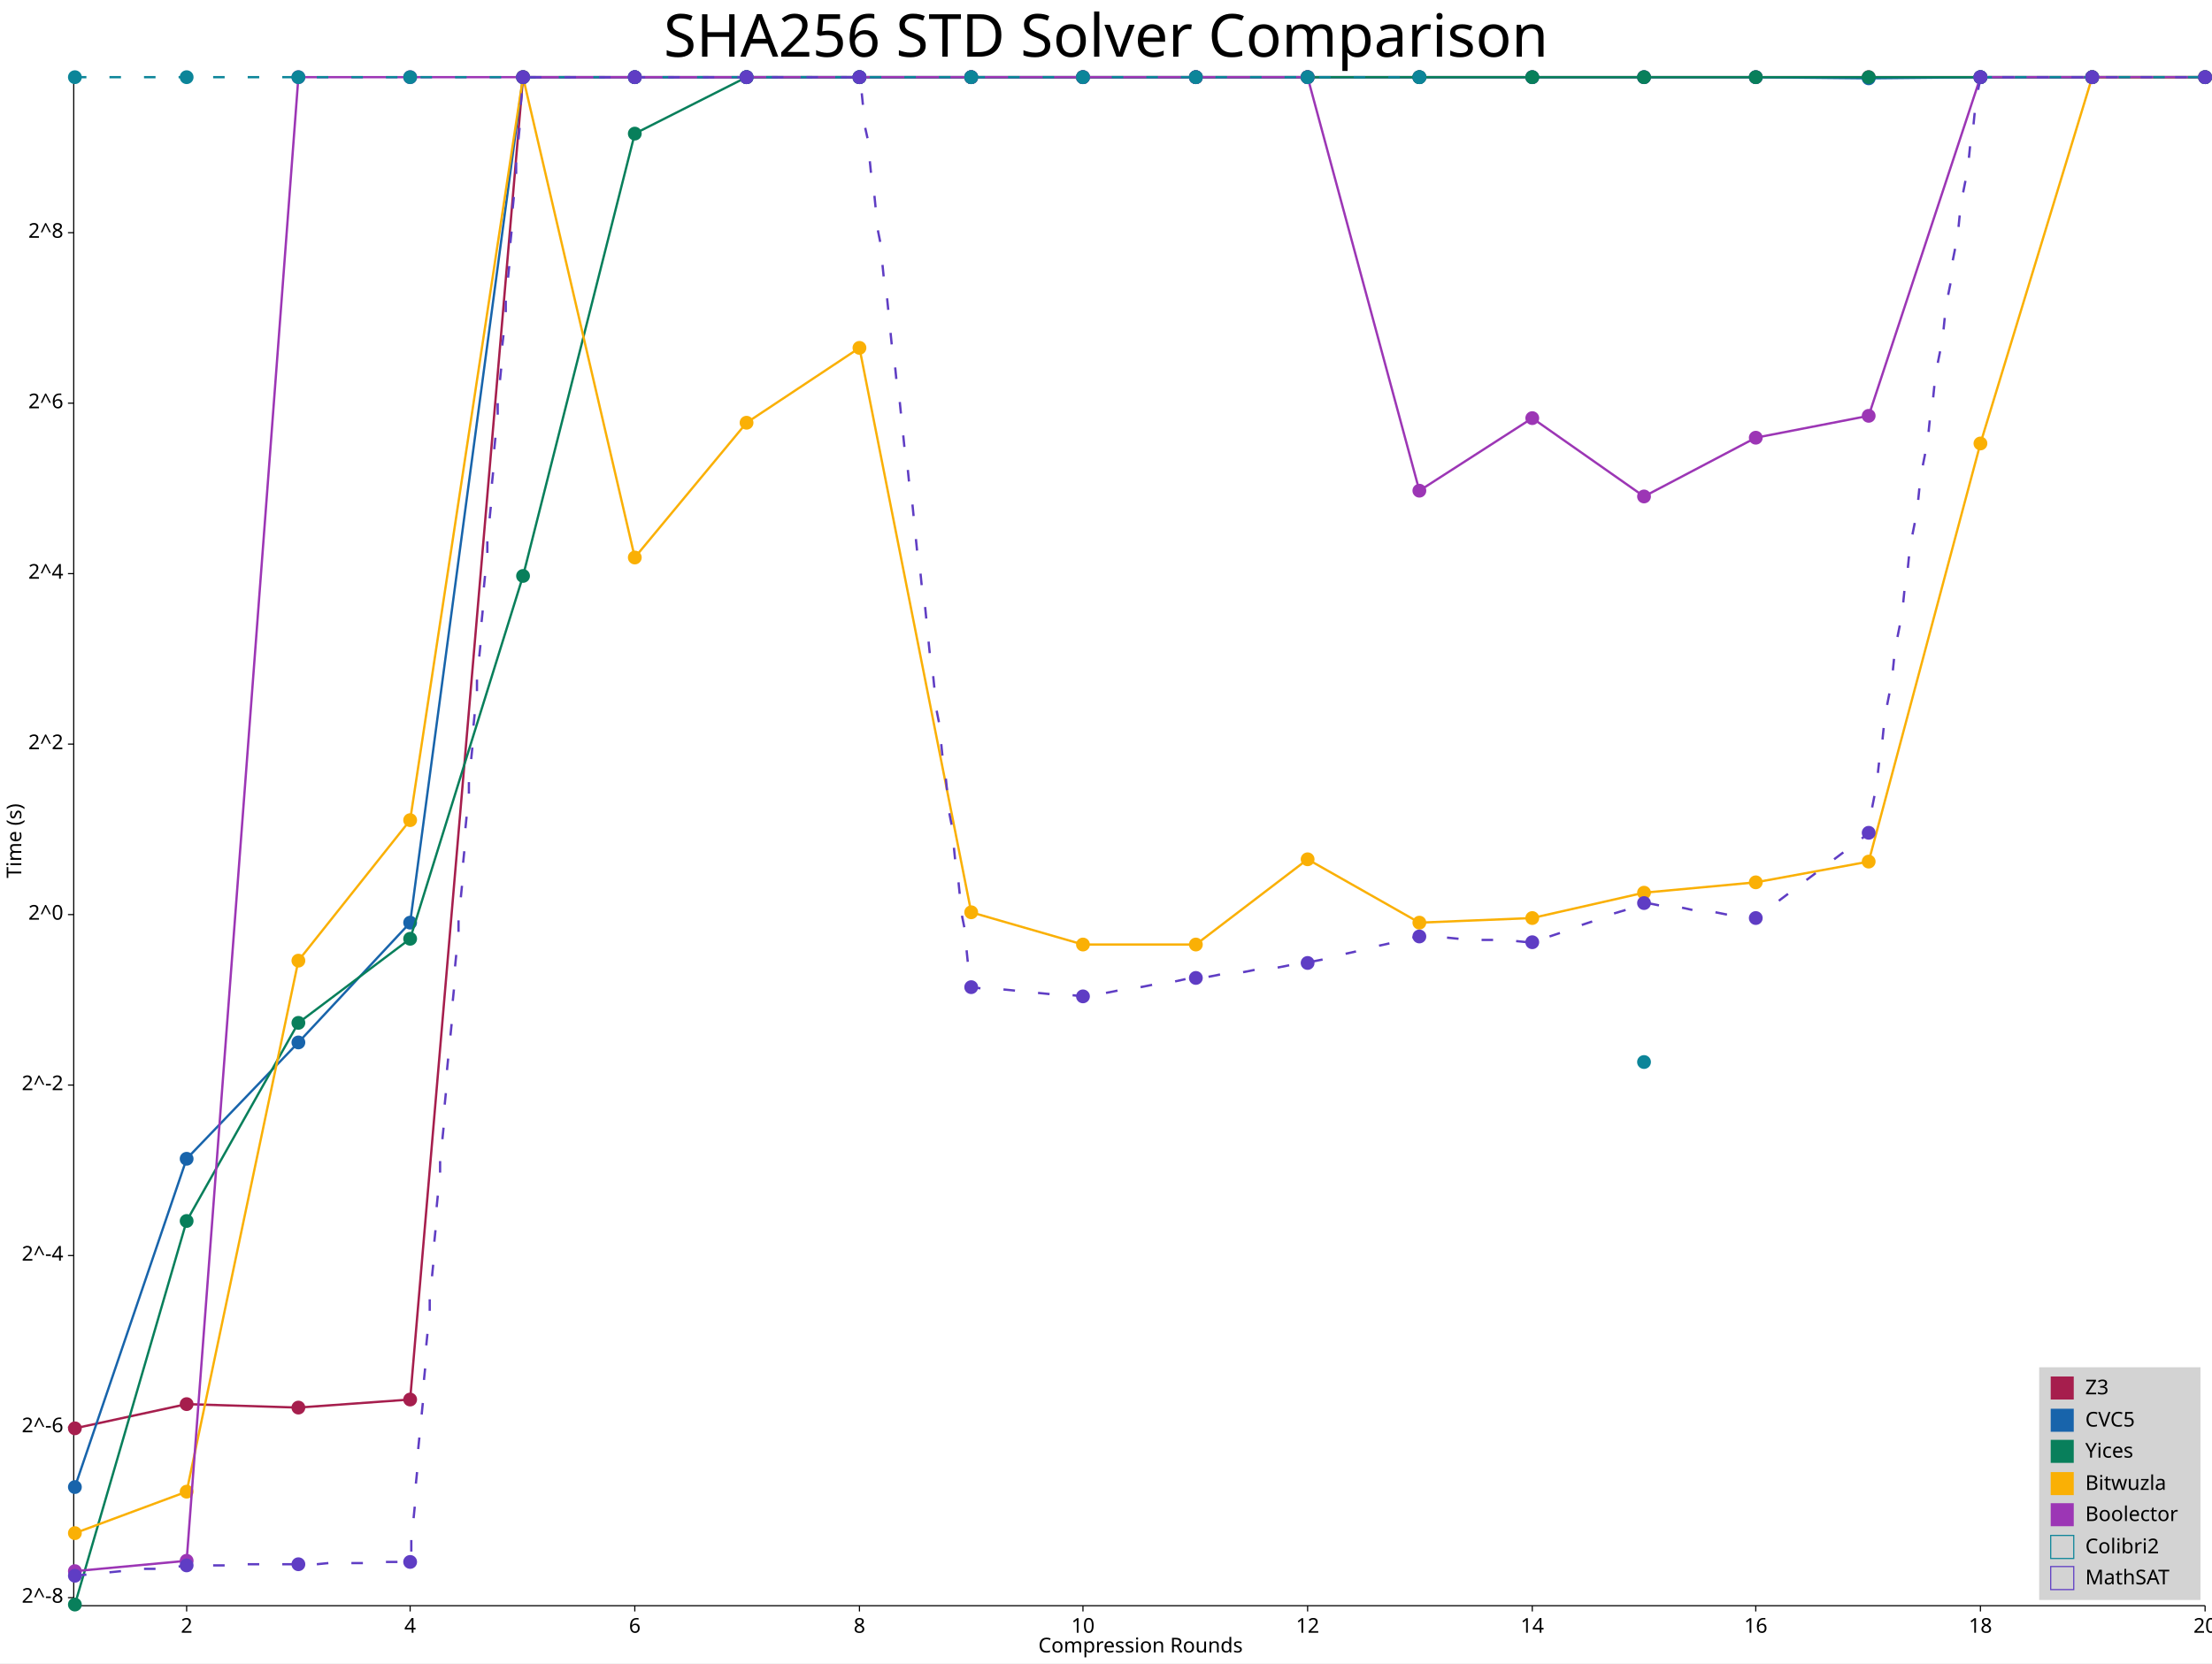
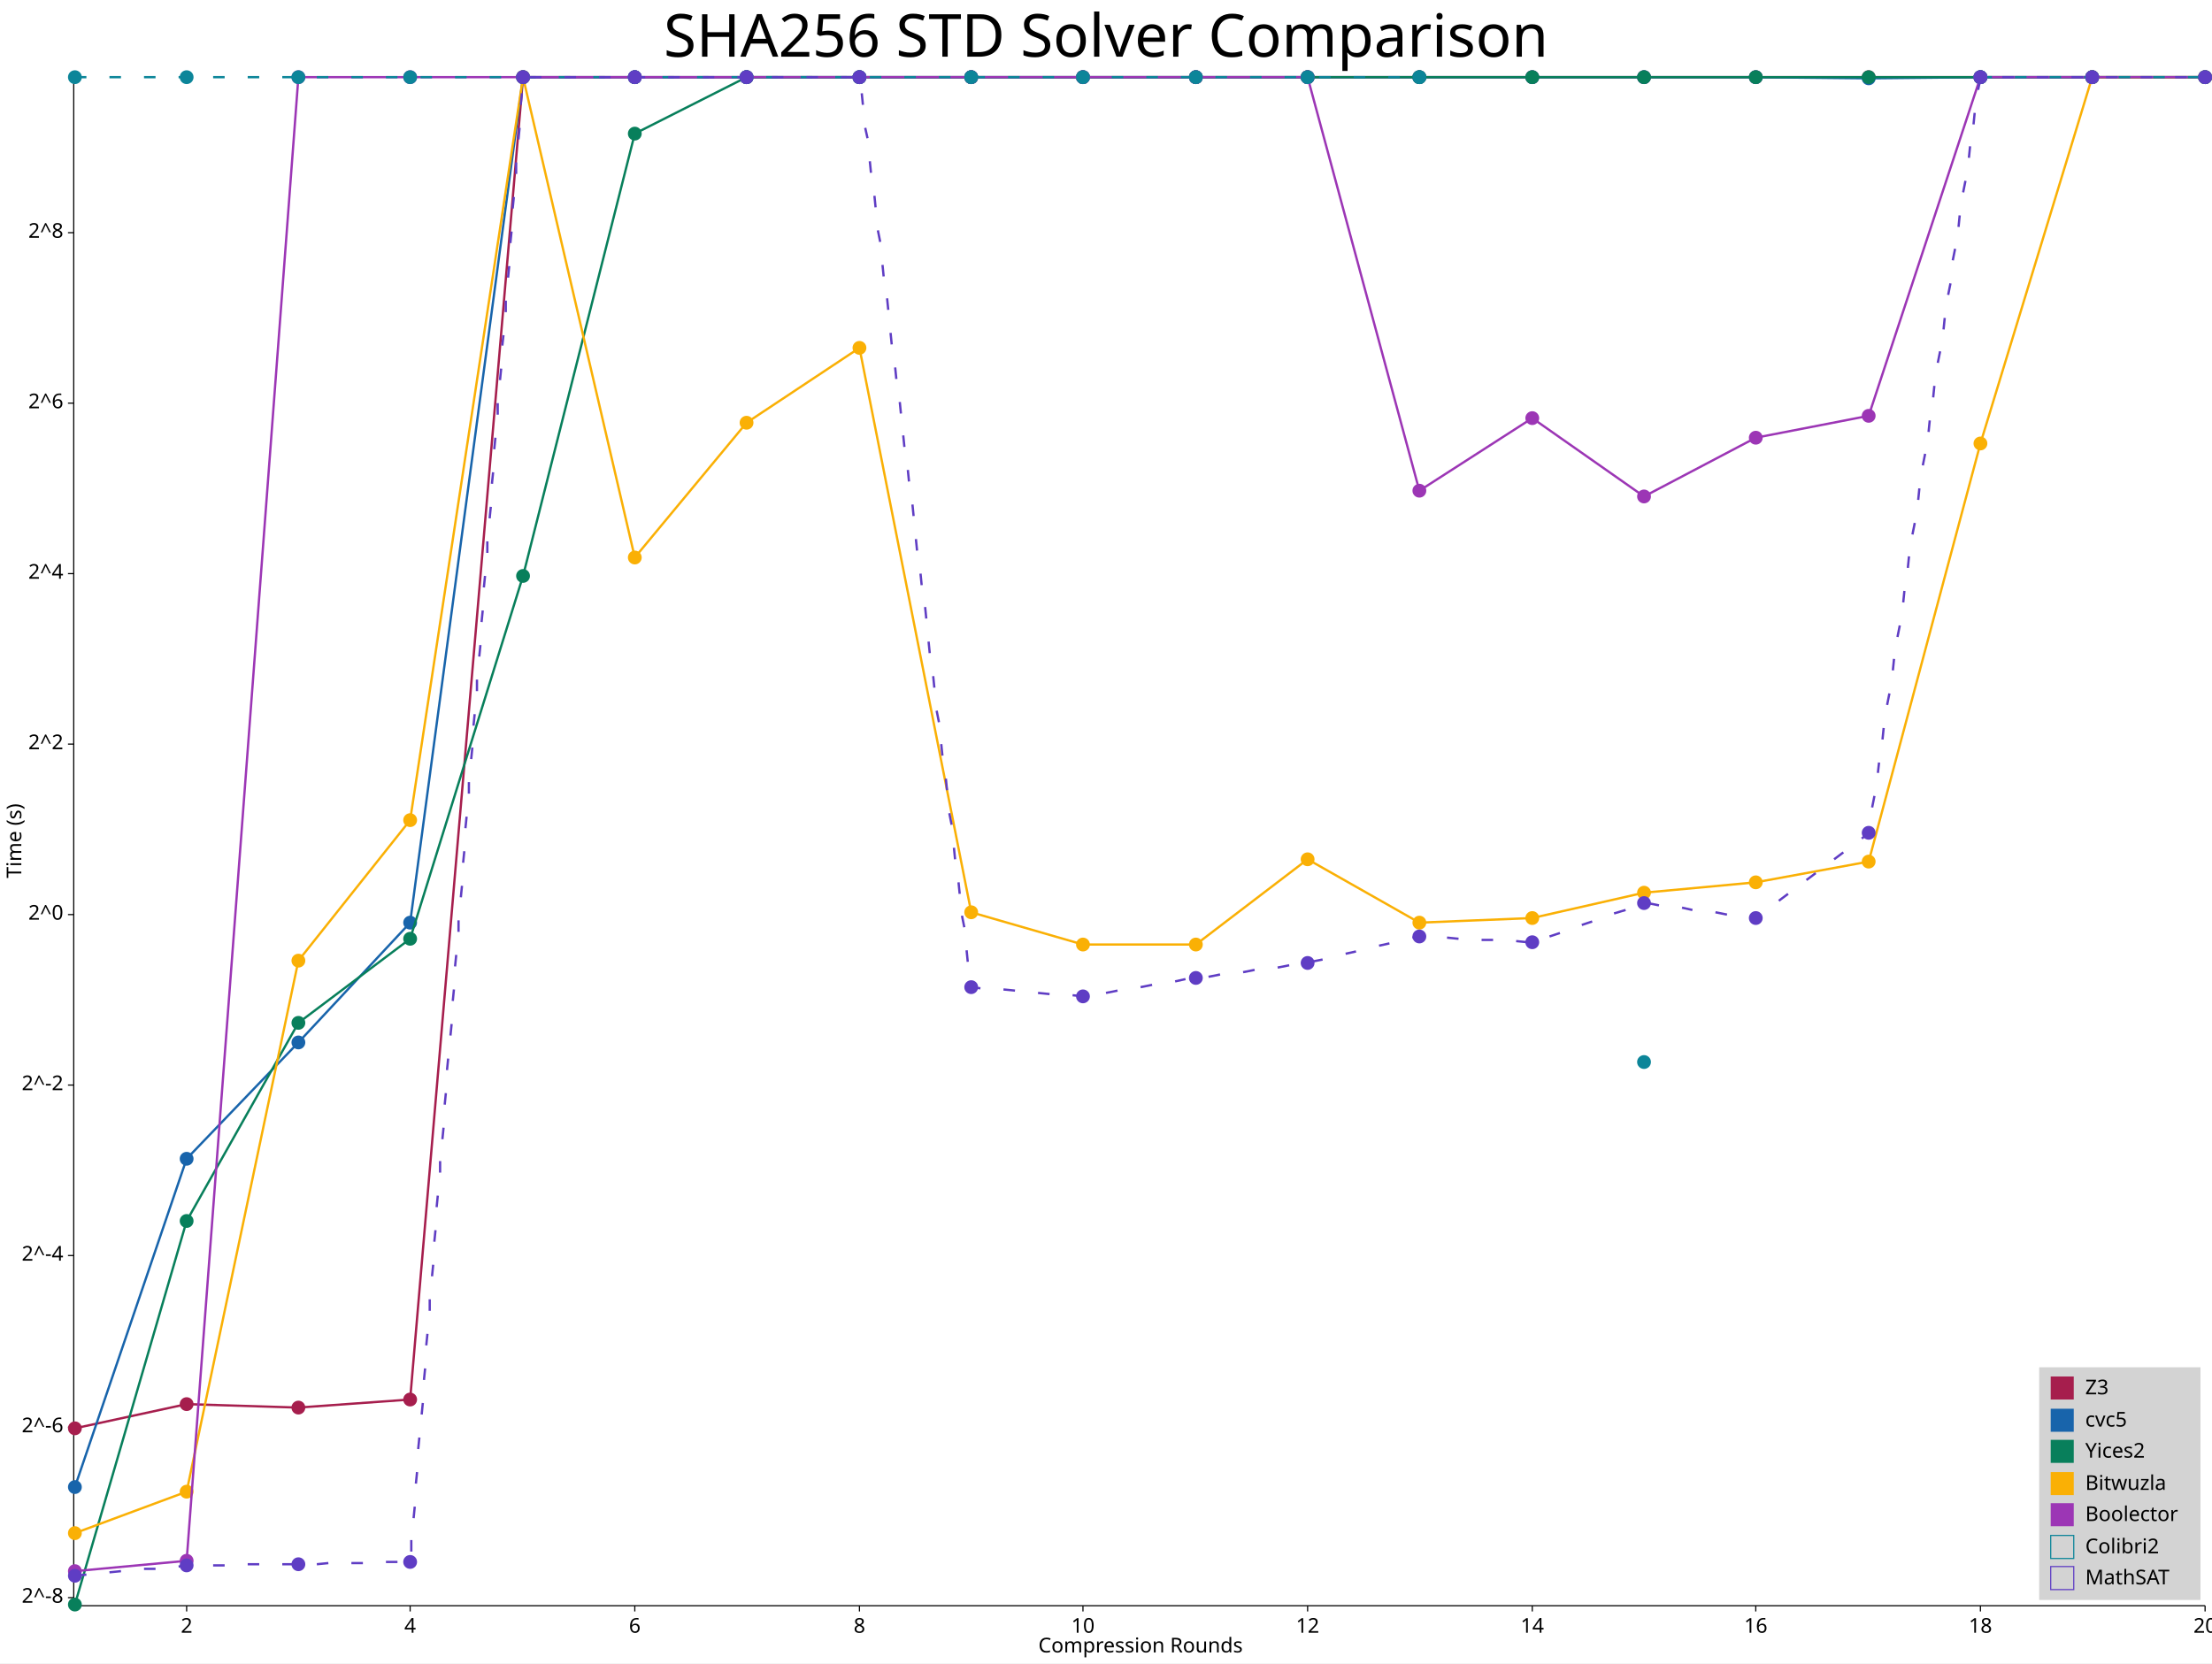
<svg xmlns="http://www.w3.org/2000/svg" width="1920" height="1444" viewBox="0 0 1920 1444">
  <rect x="0" y="0" width="1920" height="1444" opacity="1" fill="#FFFFFF" stroke="none" />
  <text x="960" y="10" dy="0.76em" text-anchor="middle" font-family="noto sans" font-size="51.613" opacity="1" fill="#000000">
SHA256 STD Solver Comparison
</text>
  <text x="990" y="1439" dy="-0.5ex" text-anchor="middle" font-family="noto sans" font-size="17.742" opacity="1" fill="#000000">
Compression Rounds
</text>
  <polyline fill="none" opacity="1" stroke="#000000" stroke-width="1" points="65,1394 1914,1394 " />
  <text x="162" y="1404" dy="0.76em" text-anchor="middle" font-family="noto sans" font-size="17.742" opacity="1" fill="#000000">
2
</text>
  <polyline fill="none" opacity="1" stroke="#000000" stroke-width="1" points="162,1394 162,1399 " />
  <text x="356" y="1404" dy="0.76em" text-anchor="middle" font-family="noto sans" font-size="17.742" opacity="1" fill="#000000">
4
</text>
  <polyline fill="none" opacity="1" stroke="#000000" stroke-width="1" points="356,1394 356,1399 " />
  <text x="551" y="1404" dy="0.76em" text-anchor="middle" font-family="noto sans" font-size="17.742" opacity="1" fill="#000000">
6
</text>
  <polyline fill="none" opacity="1" stroke="#000000" stroke-width="1" points="551,1394 551,1399 " />
  <text x="746" y="1404" dy="0.76em" text-anchor="middle" font-family="noto sans" font-size="17.742" opacity="1" fill="#000000">
8
</text>
  <polyline fill="none" opacity="1" stroke="#000000" stroke-width="1" points="746,1394 746,1399 " />
  <text x="940" y="1404" dy="0.76em" text-anchor="middle" font-family="noto sans" font-size="17.742" opacity="1" fill="#000000">
10
</text>
  <polyline fill="none" opacity="1" stroke="#000000" stroke-width="1" points="940,1394 940,1399 " />
  <text x="1135" y="1404" dy="0.76em" text-anchor="middle" font-family="noto sans" font-size="17.742" opacity="1" fill="#000000">
12
</text>
  <polyline fill="none" opacity="1" stroke="#000000" stroke-width="1" points="1135,1394 1135,1399 " />
  <text x="1330" y="1404" dy="0.76em" text-anchor="middle" font-family="noto sans" font-size="17.742" opacity="1" fill="#000000">
14
</text>
  <polyline fill="none" opacity="1" stroke="#000000" stroke-width="1" points="1330,1394 1330,1399 " />
  <text x="1524" y="1404" dy="0.76em" text-anchor="middle" font-family="noto sans" font-size="17.742" opacity="1" fill="#000000">
16
</text>
  <polyline fill="none" opacity="1" stroke="#000000" stroke-width="1" points="1524,1394 1524,1399 " />
  <text x="1719" y="1404" dy="0.76em" text-anchor="middle" font-family="noto sans" font-size="17.742" opacity="1" fill="#000000">
18
</text>
  <polyline fill="none" opacity="1" stroke="#000000" stroke-width="1" points="1719,1394 1719,1399 " />
  <text x="1914" y="1404" dy="0.76em" text-anchor="middle" font-family="noto sans" font-size="17.742" opacity="1" fill="#000000">
20
</text>
  <polyline fill="none" opacity="1" stroke="#000000" stroke-width="1" points="1914,1394 1914,1399 " />
  <text x="5" y="730" dy="0.76em" text-anchor="middle" font-family="noto sans" font-size="17.742" opacity="1" fill="#000000" transform="rotate(270, 5, 730)">
Time (s)
</text>
  <polyline fill="none" opacity="1" stroke="#000000" stroke-width="1" points="64,67 64,1393 " />
  <text x="55" y="1387" dy="0.5ex" text-anchor="end" font-family="noto sans" font-size="17.742" opacity="1" fill="#000000">
2^-8
</text>
  <polyline fill="none" opacity="1" stroke="#000000" stroke-width="1" points="59,1387 64,1387 " />
  <text x="55" y="1239" dy="0.5ex" text-anchor="end" font-family="noto sans" font-size="17.742" opacity="1" fill="#000000">
2^-6
</text>
  <polyline fill="none" opacity="1" stroke="#000000" stroke-width="1" points="59,1239 64,1239 " />
  <text x="55" y="1090" dy="0.5ex" text-anchor="end" font-family="noto sans" font-size="17.742" opacity="1" fill="#000000">
2^-4
</text>
  <polyline fill="none" opacity="1" stroke="#000000" stroke-width="1" points="59,1090 64,1090 " />
  <text x="55" y="942" dy="0.5ex" text-anchor="end" font-family="noto sans" font-size="17.742" opacity="1" fill="#000000">
2^-2
</text>
  <polyline fill="none" opacity="1" stroke="#000000" stroke-width="1" points="59,942 64,942 " />
  <text x="55" y="794" dy="0.5ex" text-anchor="end" font-family="noto sans" font-size="17.742" opacity="1" fill="#000000">
2^0
</text>
  <polyline fill="none" opacity="1" stroke="#000000" stroke-width="1" points="59,794 64,794 " />
  <text x="55" y="646" dy="0.5ex" text-anchor="end" font-family="noto sans" font-size="17.742" opacity="1" fill="#000000">
2^2
</text>
  <polyline fill="none" opacity="1" stroke="#000000" stroke-width="1" points="59,646 64,646 " />
  <text x="55" y="498" dy="0.5ex" text-anchor="end" font-family="noto sans" font-size="17.742" opacity="1" fill="#000000">
2^4
</text>
  <polyline fill="none" opacity="1" stroke="#000000" stroke-width="1" points="59,498 64,498 " />
  <text x="55" y="350" dy="0.5ex" text-anchor="end" font-family="noto sans" font-size="17.742" opacity="1" fill="#000000">
2^6
</text>
  <polyline fill="none" opacity="1" stroke="#000000" stroke-width="1" points="59,350 64,350 " />
  <text x="55" y="202" dy="0.5ex" text-anchor="end" font-family="noto sans" font-size="17.742" opacity="1" fill="#000000">
2^8
</text>
  <polyline fill="none" opacity="1" stroke="#000000" stroke-width="1" points="59,202 64,202 " />
  <polyline fill="none" opacity="1" stroke="#A61E4D" stroke-width="2" points="65,1240 162,1219 259,1222 356,1215 454,67 551,67 648,67 746,67 843,67 940,67 1038,67 1135,67 1232,67 1330,67 1427,67 1524,67 1622,67 1719,67 1816,67 1914,67 " />
  <circle cx="65" cy="1240" r="6" opacity="1" fill="#A61E4D" stroke="none" stroke-width="1" />
  <circle cx="162" cy="1219" r="6" opacity="1" fill="#A61E4D" stroke="none" stroke-width="1" />
  <circle cx="259" cy="1222" r="6" opacity="1" fill="#A61E4D" stroke="none" stroke-width="1" />
  <circle cx="356" cy="1215" r="6" opacity="1" fill="#A61E4D" stroke="none" stroke-width="1" />
  <circle cx="454" cy="67" r="6" opacity="1" fill="#A61E4D" stroke="none" stroke-width="1" />
  <circle cx="551" cy="67" r="6" opacity="1" fill="#A61E4D" stroke="none" stroke-width="1" />
  <circle cx="648" cy="67" r="6" opacity="1" fill="#A61E4D" stroke="none" stroke-width="1" />
  <circle cx="746" cy="67" r="6" opacity="1" fill="#A61E4D" stroke="none" stroke-width="1" />
  <circle cx="843" cy="67" r="6" opacity="1" fill="#A61E4D" stroke="none" stroke-width="1" />
  <circle cx="940" cy="67" r="6" opacity="1" fill="#A61E4D" stroke="none" stroke-width="1" />
  <circle cx="1038" cy="67" r="6" opacity="1" fill="#A61E4D" stroke="none" stroke-width="1" />
  <circle cx="1135" cy="67" r="6" opacity="1" fill="#A61E4D" stroke="none" stroke-width="1" />
  <circle cx="1232" cy="67" r="6" opacity="1" fill="#A61E4D" stroke="none" stroke-width="1" />
  <circle cx="1330" cy="67" r="6" opacity="1" fill="#A61E4D" stroke="none" stroke-width="1" />
  <circle cx="1427" cy="67" r="6" opacity="1" fill="#A61E4D" stroke="none" stroke-width="1" />
  <circle cx="1524" cy="67" r="6" opacity="1" fill="#A61E4D" stroke="none" stroke-width="1" />
  <circle cx="1622" cy="67" r="6" opacity="1" fill="#A61E4D" stroke="none" stroke-width="1" />
  <circle cx="1719" cy="67" r="6" opacity="1" fill="#A61E4D" stroke="none" stroke-width="1" />
  <circle cx="1816" cy="67" r="6" opacity="1" fill="#A61E4D" stroke="none" stroke-width="1" />
  <circle cx="1914" cy="67" r="6" opacity="1" fill="#A61E4D" stroke="none" stroke-width="1" />
  <polyline fill="none" opacity="1" stroke="#1864AB" stroke-width="2" points="65,1291 162,1006 259,905 356,801 454,67 551,67 648,67 746,67 843,67 940,67 1038,67 1135,67 1232,67 1330,67 1427,67 1524,67 1622,68 1719,67 1816,67 1914,67 " />
  <circle cx="65" cy="1291" r="6" opacity="1" fill="#1864AB" stroke="none" stroke-width="1" />
  <circle cx="162" cy="1006" r="6" opacity="1" fill="#1864AB" stroke="none" stroke-width="1" />
  <circle cx="259" cy="905" r="6" opacity="1" fill="#1864AB" stroke="none" stroke-width="1" />
  <circle cx="356" cy="801" r="6" opacity="1" fill="#1864AB" stroke="none" stroke-width="1" />
  <circle cx="454" cy="67" r="6" opacity="1" fill="#1864AB" stroke="none" stroke-width="1" />
  <circle cx="551" cy="67" r="6" opacity="1" fill="#1864AB" stroke="none" stroke-width="1" />
  <circle cx="648" cy="67" r="6" opacity="1" fill="#1864AB" stroke="none" stroke-width="1" />
  <circle cx="746" cy="67" r="6" opacity="1" fill="#1864AB" stroke="none" stroke-width="1" />
  <circle cx="843" cy="67" r="6" opacity="1" fill="#1864AB" stroke="none" stroke-width="1" />
  <circle cx="940" cy="67" r="6" opacity="1" fill="#1864AB" stroke="none" stroke-width="1" />
  <circle cx="1038" cy="67" r="6" opacity="1" fill="#1864AB" stroke="none" stroke-width="1" />
  <circle cx="1135" cy="67" r="6" opacity="1" fill="#1864AB" stroke="none" stroke-width="1" />
  <circle cx="1232" cy="67" r="6" opacity="1" fill="#1864AB" stroke="none" stroke-width="1" />
  <circle cx="1330" cy="67" r="6" opacity="1" fill="#1864AB" stroke="none" stroke-width="1" />
  <circle cx="1427" cy="67" r="6" opacity="1" fill="#1864AB" stroke="none" stroke-width="1" />
  <circle cx="1524" cy="67" r="6" opacity="1" fill="#1864AB" stroke="none" stroke-width="1" />
  <circle cx="1622" cy="68" r="6" opacity="1" fill="#1864AB" stroke="none" stroke-width="1" />
  <circle cx="1719" cy="67" r="6" opacity="1" fill="#1864AB" stroke="none" stroke-width="1" />
  <circle cx="1816" cy="67" r="6" opacity="1" fill="#1864AB" stroke="none" stroke-width="1" />
  <circle cx="1914" cy="67" r="6" opacity="1" fill="#1864AB" stroke="none" stroke-width="1" />
  <polyline fill="none" opacity="1" stroke="#087F5B" stroke-width="2" points="65,1393 162,1060 259,888 356,815 454,500 551,116 648,67 746,67 843,67 940,67 1038,67 1135,67 1232,67 1330,67 1427,67 1524,67 1622,67 1719,67 1816,67 1914,67 " />
  <circle cx="65" cy="1393" r="6" opacity="1" fill="#087F5B" stroke="none" stroke-width="1" />
  <circle cx="162" cy="1060" r="6" opacity="1" fill="#087F5B" stroke="none" stroke-width="1" />
  <circle cx="259" cy="888" r="6" opacity="1" fill="#087F5B" stroke="none" stroke-width="1" />
  <circle cx="356" cy="815" r="6" opacity="1" fill="#087F5B" stroke="none" stroke-width="1" />
  <circle cx="454" cy="500" r="6" opacity="1" fill="#087F5B" stroke="none" stroke-width="1" />
  <circle cx="551" cy="116" r="6" opacity="1" fill="#087F5B" stroke="none" stroke-width="1" />
  <circle cx="648" cy="67" r="6" opacity="1" fill="#087F5B" stroke="none" stroke-width="1" />
  <circle cx="746" cy="67" r="6" opacity="1" fill="#087F5B" stroke="none" stroke-width="1" />
  <circle cx="843" cy="67" r="6" opacity="1" fill="#087F5B" stroke="none" stroke-width="1" />
  <circle cx="940" cy="67" r="6" opacity="1" fill="#087F5B" stroke="none" stroke-width="1" />
  <circle cx="1038" cy="67" r="6" opacity="1" fill="#087F5B" stroke="none" stroke-width="1" />
  <circle cx="1135" cy="67" r="6" opacity="1" fill="#087F5B" stroke="none" stroke-width="1" />
  <circle cx="1232" cy="67" r="6" opacity="1" fill="#087F5B" stroke="none" stroke-width="1" />
  <circle cx="1330" cy="67" r="6" opacity="1" fill="#087F5B" stroke="none" stroke-width="1" />
  <circle cx="1427" cy="67" r="6" opacity="1" fill="#087F5B" stroke="none" stroke-width="1" />
  <circle cx="1524" cy="67" r="6" opacity="1" fill="#087F5B" stroke="none" stroke-width="1" />
  <circle cx="1622" cy="67" r="6" opacity="1" fill="#087F5B" stroke="none" stroke-width="1" />
  <circle cx="1719" cy="67" r="6" opacity="1" fill="#087F5B" stroke="none" stroke-width="1" />
  <circle cx="1816" cy="67" r="6" opacity="1" fill="#087F5B" stroke="none" stroke-width="1" />
  <circle cx="1914" cy="67" r="6" opacity="1" fill="#087F5B" stroke="none" stroke-width="1" />
  <polyline fill="none" opacity="1" stroke="#FAB005" stroke-width="2" points="65,1331 162,1295 259,834 356,712 454,67 551,484 648,367 746,302 843,792 940,820 1038,820 1135,746 1232,801 1330,797 1427,775 1524,766 1622,748 1719,385 1816,67 1914,67 " />
  <circle cx="65" cy="1331" r="6" opacity="1" fill="#FAB005" stroke="none" stroke-width="1" />
  <circle cx="162" cy="1295" r="6" opacity="1" fill="#FAB005" stroke="none" stroke-width="1" />
  <circle cx="259" cy="834" r="6" opacity="1" fill="#FAB005" stroke="none" stroke-width="1" />
  <circle cx="356" cy="712" r="6" opacity="1" fill="#FAB005" stroke="none" stroke-width="1" />
  <circle cx="454" cy="67" r="6" opacity="1" fill="#FAB005" stroke="none" stroke-width="1" />
  <circle cx="551" cy="484" r="6" opacity="1" fill="#FAB005" stroke="none" stroke-width="1" />
  <circle cx="648" cy="367" r="6" opacity="1" fill="#FAB005" stroke="none" stroke-width="1" />
  <circle cx="746" cy="302" r="6" opacity="1" fill="#FAB005" stroke="none" stroke-width="1" />
  <circle cx="843" cy="792" r="6" opacity="1" fill="#FAB005" stroke="none" stroke-width="1" />
  <circle cx="940" cy="820" r="6" opacity="1" fill="#FAB005" stroke="none" stroke-width="1" />
  <circle cx="1038" cy="820" r="6" opacity="1" fill="#FAB005" stroke="none" stroke-width="1" />
  <circle cx="1135" cy="746" r="6" opacity="1" fill="#FAB005" stroke="none" stroke-width="1" />
  <circle cx="1232" cy="801" r="6" opacity="1" fill="#FAB005" stroke="none" stroke-width="1" />
  <circle cx="1330" cy="797" r="6" opacity="1" fill="#FAB005" stroke="none" stroke-width="1" />
  <circle cx="1427" cy="775" r="6" opacity="1" fill="#FAB005" stroke="none" stroke-width="1" />
  <circle cx="1524" cy="766" r="6" opacity="1" fill="#FAB005" stroke="none" stroke-width="1" />
  <circle cx="1622" cy="748" r="6" opacity="1" fill="#FAB005" stroke="none" stroke-width="1" />
  <circle cx="1719" cy="385" r="6" opacity="1" fill="#FAB005" stroke="none" stroke-width="1" />
  <circle cx="1816" cy="67" r="6" opacity="1" fill="#FAB005" stroke="none" stroke-width="1" />
  <circle cx="1914" cy="67" r="6" opacity="1" fill="#FAB005" stroke="none" stroke-width="1" />
  <polyline fill="none" opacity="1" stroke="#9C36B5" stroke-width="2" points="65,1364 162,1355 259,67 356,67 454,67 551,67 648,67 746,67 843,67 940,67 1038,67 1135,67 1232,426 1330,363 1427,431 1524,380 1622,361 1719,67 1816,67 1914,67 " />
  <circle cx="65" cy="1364" r="6" opacity="1" fill="#9C36B5" stroke="none" stroke-width="1" />
  <circle cx="162" cy="1355" r="6" opacity="1" fill="#9C36B5" stroke="none" stroke-width="1" />
  <circle cx="259" cy="67" r="6" opacity="1" fill="#9C36B5" stroke="none" stroke-width="1" />
  <circle cx="356" cy="67" r="6" opacity="1" fill="#9C36B5" stroke="none" stroke-width="1" />
  <circle cx="454" cy="67" r="6" opacity="1" fill="#9C36B5" stroke="none" stroke-width="1" />
  <circle cx="551" cy="67" r="6" opacity="1" fill="#9C36B5" stroke="none" stroke-width="1" />
  <circle cx="648" cy="67" r="6" opacity="1" fill="#9C36B5" stroke="none" stroke-width="1" />
  <circle cx="746" cy="67" r="6" opacity="1" fill="#9C36B5" stroke="none" stroke-width="1" />
  <circle cx="843" cy="67" r="6" opacity="1" fill="#9C36B5" stroke="none" stroke-width="1" />
  <circle cx="940" cy="67" r="6" opacity="1" fill="#9C36B5" stroke="none" stroke-width="1" />
  <circle cx="1038" cy="67" r="6" opacity="1" fill="#9C36B5" stroke="none" stroke-width="1" />
  <circle cx="1135" cy="67" r="6" opacity="1" fill="#9C36B5" stroke="none" stroke-width="1" />
  <circle cx="1232" cy="426" r="6" opacity="1" fill="#9C36B5" stroke="none" stroke-width="1" />
  <circle cx="1330" cy="363" r="6" opacity="1" fill="#9C36B5" stroke="none" stroke-width="1" />
  <circle cx="1427" cy="431" r="6" opacity="1" fill="#9C36B5" stroke="none" stroke-width="1" />
  <circle cx="1524" cy="380" r="6" opacity="1" fill="#9C36B5" stroke="none" stroke-width="1" />
  <circle cx="1622" cy="361" r="6" opacity="1" fill="#9C36B5" stroke="none" stroke-width="1" />
  <circle cx="1719" cy="67" r="6" opacity="1" fill="#9C36B5" stroke="none" stroke-width="1" />
  <circle cx="1816" cy="67" r="6" opacity="1" fill="#9C36B5" stroke="none" stroke-width="1" />
  <circle cx="1914" cy="67" r="6" opacity="1" fill="#9C36B5" stroke="none" stroke-width="1" />
  <polyline fill="none" opacity="1" stroke="#0C8599" stroke-width="2" points="65,67 75,67 " />
  <polyline fill="none" opacity="1" stroke="#0C8599" stroke-width="2" points="95,67 105,67 " />
  <polyline fill="none" opacity="1" stroke="#0C8599" stroke-width="2" points="125,67 135,67 " />
  <polyline fill="none" opacity="1" stroke="#0C8599" stroke-width="2" points="155,67 162,67 165,67 " />
  <polyline fill="none" opacity="1" stroke="#0C8599" stroke-width="2" points="185,67 195,67 " />
  <polyline fill="none" opacity="1" stroke="#0C8599" stroke-width="2" points="215,67 225,67 " />
  <polyline fill="none" opacity="1" stroke="#0C8599" stroke-width="2" points="245,67 255,67 " />
  <polyline fill="none" opacity="1" stroke="#0C8599" stroke-width="2" points="275,67 285,67 " />
  <polyline fill="none" opacity="1" stroke="#0C8599" stroke-width="2" points="305,67 315,67 " />
  <polyline fill="none" opacity="1" stroke="#0C8599" stroke-width="2" points="335,67 345,67 " />
  <polyline fill="none" opacity="1" stroke="#0C8599" stroke-width="2" points="365,67 375,67 " />
  <polyline fill="none" opacity="1" stroke="#0C8599" stroke-width="2" points="395,67 405,67 " />
  <polyline fill="none" opacity="1" stroke="#0C8599" stroke-width="2" points="425,67 435,67 " />
  <polyline fill="none" opacity="1" stroke="#0C8599" stroke-width="2" points="455,67 465,67 " />
  <polyline fill="none" opacity="1" stroke="#0C8599" stroke-width="2" points="485,67 495,67 " />
  <polyline fill="none" opacity="1" stroke="#0C8599" stroke-width="2" points="515,67 525,67 " />
  <polyline fill="none" opacity="1" stroke="#0C8599" stroke-width="2" points="545,67 551,67 555,67 " />
  <polyline fill="none" opacity="1" stroke="#0C8599" stroke-width="2" points="575,67 585,67 " />
  <polyline fill="none" opacity="1" stroke="#0C8599" stroke-width="2" points="605,67 615,67 " />
  <polyline fill="none" opacity="1" stroke="#0C8599" stroke-width="2" points="635,67 645,67 " />
  <polyline fill="none" opacity="1" stroke="#0C8599" stroke-width="2" points="665,67 675,67 " />
  <polyline fill="none" opacity="1" stroke="#0C8599" stroke-width="2" points="695,67 705,67 " />
  <polyline fill="none" opacity="1" stroke="#0C8599" stroke-width="2" points="725,67 735,67 " />
  <polyline fill="none" opacity="1" stroke="#0C8599" stroke-width="2" points="755,67 765,67 " />
  <polyline fill="none" opacity="1" stroke="#0C8599" stroke-width="2" points="785,67 795,67 " />
  <polyline fill="none" opacity="1" stroke="#0C8599" stroke-width="2" points="815,67 825,67 " />
  <polyline fill="none" opacity="1" stroke="#0C8599" stroke-width="2" points="845,67 855,67 " />
  <polyline fill="none" opacity="1" stroke="#0C8599" stroke-width="2" points="875,67 885,67 " />
  <polyline fill="none" opacity="1" stroke="#0C8599" stroke-width="2" points="905,67 915,67 " />
  <polyline fill="none" opacity="1" stroke="#0C8599" stroke-width="2" points="935,67 940,67 945,67 " />
  <polyline fill="none" opacity="1" stroke="#0C8599" stroke-width="2" points="965,67 975,67 " />
  <polyline fill="none" opacity="1" stroke="#0C8599" stroke-width="2" points="995,67 1005,67 " />
  <polyline fill="none" opacity="1" stroke="#0C8599" stroke-width="2" points="1025,67 1035,67 " />
  <polyline fill="none" opacity="1" stroke="#0C8599" stroke-width="2" points="1055,67 1065,67 " />
  <polyline fill="none" opacity="1" stroke="#0C8599" stroke-width="2" points="1085,67 1095,67 " />
  <polyline fill="none" opacity="1" stroke="#0C8599" stroke-width="2" points="1115,67 1125,67 " />
  <polyline fill="none" opacity="1" stroke="#0C8599" stroke-width="2" points="1145,67 1155,67 " />
  <polyline fill="none" opacity="1" stroke="#0C8599" stroke-width="2" points="1175,67 1185,67 " />
  <polyline fill="none" opacity="1" stroke="#0C8599" stroke-width="2" points="1205,67 1215,67 " />
  <circle cx="65" cy="67" r="6" opacity="1" fill="#0C8599" stroke="none" stroke-width="1" />
  <circle cx="162" cy="67" r="6" opacity="1" fill="#0C8599" stroke="none" stroke-width="1" />
  <circle cx="259" cy="67" r="6" opacity="1" fill="#0C8599" stroke="none" stroke-width="1" />
  <circle cx="356" cy="67" r="6" opacity="1" fill="#0C8599" stroke="none" stroke-width="1" />
  <circle cx="454" cy="67" r="6" opacity="1" fill="#0C8599" stroke="none" stroke-width="1" />
  <circle cx="551" cy="67" r="6" opacity="1" fill="#0C8599" stroke="none" stroke-width="1" />
  <circle cx="648" cy="67" r="6" opacity="1" fill="#0C8599" stroke="none" stroke-width="1" />
  <circle cx="746" cy="67" r="6" opacity="1" fill="#0C8599" stroke="none" stroke-width="1" />
  <circle cx="843" cy="67" r="6" opacity="1" fill="#0C8599" stroke="none" stroke-width="1" />
  <circle cx="940" cy="67" r="6" opacity="1" fill="#0C8599" stroke="none" stroke-width="1" />
  <circle cx="1038" cy="67" r="6" opacity="1" fill="#0C8599" stroke="none" stroke-width="1" />
  <circle cx="1135" cy="67" r="6" opacity="1" fill="#0C8599" stroke="none" stroke-width="1" />
  <circle cx="1232" cy="67" r="6" opacity="1" fill="#0C8599" stroke="none" stroke-width="1" />
  <circle cx="1427" cy="922" r="6" opacity="1" fill="#0C8599" stroke="none" stroke-width="1" />
  <polyline fill="none" opacity="1" stroke="#0C8599" stroke-width="2" points="1719,67 1729,67 " />
  <polyline fill="none" opacity="1" stroke="#0C8599" stroke-width="2" points="1749,67 1759,67 " />
  <polyline fill="none" opacity="1" stroke="#0C8599" stroke-width="2" points="1779,67 1789,67 " />
  <polyline fill="none" opacity="1" stroke="#0C8599" stroke-width="2" points="1809,67 1816,67 1819,67 " />
  <polyline fill="none" opacity="1" stroke="#0C8599" stroke-width="2" points="1839,67 1849,67 " />
  <polyline fill="none" opacity="1" stroke="#0C8599" stroke-width="2" points="1869,67 1879,67 " />
  <polyline fill="none" opacity="1" stroke="#0C8599" stroke-width="2" points="1899,67 1909,67 " />
  <circle cx="1719" cy="67" r="6" opacity="1" fill="#0C8599" stroke="none" stroke-width="1" />
  <circle cx="1816" cy="67" r="6" opacity="1" fill="#0C8599" stroke="none" stroke-width="1" />
  <circle cx="1914" cy="67" r="6" opacity="1" fill="#0C8599" stroke="none" stroke-width="1" />
  <polyline fill="none" opacity="1" stroke="#5F3DC4" stroke-width="2" points="65,1368 75,1367 " />
  <polyline fill="none" opacity="1" stroke="#5F3DC4" stroke-width="2" points="95,1365 105,1364 " />
  <polyline fill="none" opacity="1" stroke="#5F3DC4" stroke-width="2" points="125,1362 135,1362 " />
  <polyline fill="none" opacity="1" stroke="#5F3DC4" stroke-width="2" points="155,1360 162,1359 165,1359 " />
  <polyline fill="none" opacity="1" stroke="#5F3DC4" stroke-width="2" points="185,1359 195,1359 " />
  <polyline fill="none" opacity="1" stroke="#5F3DC4" stroke-width="2" points="215,1358 225,1358 " />
  <polyline fill="none" opacity="1" stroke="#5F3DC4" stroke-width="2" points="245,1358 255,1358 " />
  <polyline fill="none" opacity="1" stroke="#5F3DC4" stroke-width="2" points="275,1358 285,1357 " />
  <polyline fill="none" opacity="1" stroke="#5F3DC4" stroke-width="2" points="305,1357 315,1357 " />
  <polyline fill="none" opacity="1" stroke="#5F3DC4" stroke-width="2" points="335,1356 345,1356 " />
  <polyline fill="none" opacity="1" stroke="#5F3DC4" stroke-width="2" points="357,1347 357,1337 " />
  <polyline fill="none" opacity="1" stroke="#5F3DC4" stroke-width="2" points="359,1318 360,1308 " />
  <polyline fill="none" opacity="1" stroke="#5F3DC4" stroke-width="2" points="361,1288 362,1278 " />
  <polyline fill="none" opacity="1" stroke="#5F3DC4" stroke-width="2" points="363,1258 364,1248 " />
  <polyline fill="none" opacity="1" stroke="#5F3DC4" stroke-width="2" points="366,1228 367,1218 " />
  <polyline fill="none" opacity="1" stroke="#5F3DC4" stroke-width="2" points="368,1198 369,1188 " />
  <polyline fill="none" opacity="1" stroke="#5F3DC4" stroke-width="2" points="370,1168 371,1158 " />
  <polyline fill="none" opacity="1" stroke="#5F3DC4" stroke-width="2" points="373,1138 373,1128 " />
  <polyline fill="none" opacity="1" stroke="#5F3DC4" stroke-width="2" points="375,1108 376,1098 " />
  <polyline fill="none" opacity="1" stroke="#5F3DC4" stroke-width="2" points="377,1078 378,1068 " />
  <polyline fill="none" opacity="1" stroke="#5F3DC4" stroke-width="2" points="379,1048 380,1038 " />
  <polyline fill="none" opacity="1" stroke="#5F3DC4" stroke-width="2" points="382,1018 382,1008 " />
  <polyline fill="none" opacity="1" stroke="#5F3DC4" stroke-width="2" points="384,989 385,979 " />
  <polyline fill="none" opacity="1" stroke="#5F3DC4" stroke-width="2" points="386,959 387,949 " />
  <polyline fill="none" opacity="1" stroke="#5F3DC4" stroke-width="2" points="388,929 389,919 " />
  <polyline fill="none" opacity="1" stroke="#5F3DC4" stroke-width="2" points="391,899 392,889 " />
  <polyline fill="none" opacity="1" stroke="#5F3DC4" stroke-width="2" points="393,869 394,859 " />
  <polyline fill="none" opacity="1" stroke="#5F3DC4" stroke-width="2" points="395,839 396,829 " />
  <polyline fill="none" opacity="1" stroke="#5F3DC4" stroke-width="2" points="398,809 398,799 " />
  <polyline fill="none" opacity="1" stroke="#5F3DC4" stroke-width="2" points="400,779 401,769 " />
  <polyline fill="none" opacity="1" stroke="#5F3DC4" stroke-width="2" points="402,749 403,739 " />
  <polyline fill="none" opacity="1" stroke="#5F3DC4" stroke-width="2" points="404,719 405,709 " />
  <polyline fill="none" opacity="1" stroke="#5F3DC4" stroke-width="2" points="407,689 407,679 " />
  <polyline fill="none" opacity="1" stroke="#5F3DC4" stroke-width="2" points="409,659 410,649 " />
  <polyline fill="none" opacity="1" stroke="#5F3DC4" stroke-width="2" points="411,630 412,620 " />
  <polyline fill="none" opacity="1" stroke="#5F3DC4" stroke-width="2" points="414,600 414,590 " />
  <polyline fill="none" opacity="1" stroke="#5F3DC4" stroke-width="2" points="416,570 417,560 " />
  <polyline fill="none" opacity="1" stroke="#5F3DC4" stroke-width="2" points="418,540 419,530 " />
  <polyline fill="none" opacity="1" stroke="#5F3DC4" stroke-width="2" points="420,510 421,500 " />
  <polyline fill="none" opacity="1" stroke="#5F3DC4" stroke-width="2" points="423,480 423,470 " />
  <polyline fill="none" opacity="1" stroke="#5F3DC4" stroke-width="2" points="425,450 426,440 " />
  <polyline fill="none" opacity="1" stroke="#5F3DC4" stroke-width="2" points="427,420 428,410 " />
  <polyline fill="none" opacity="1" stroke="#5F3DC4" stroke-width="2" points="429,390 430,380 " />
  <polyline fill="none" opacity="1" stroke="#5F3DC4" stroke-width="2" points="432,360 432,350 " />
  <polyline fill="none" opacity="1" stroke="#5F3DC4" stroke-width="2" points="434,330 435,320 " />
  <polyline fill="none" opacity="1" stroke="#5F3DC4" stroke-width="2" points="436,300 437,291 " />
  <polyline fill="none" opacity="1" stroke="#5F3DC4" stroke-width="2" points="439,271 439,261 " />
  <polyline fill="none" opacity="1" stroke="#5F3DC4" stroke-width="2" points="441,241 442,231 " />
  <polyline fill="none" opacity="1" stroke="#5F3DC4" stroke-width="2" points="443,211 444,201 " />
  <polyline fill="none" opacity="1" stroke="#5F3DC4" stroke-width="2" points="445,181 446,171 " />
  <polyline fill="none" opacity="1" stroke="#5F3DC4" stroke-width="2" points="448,151 448,141 " />
  <polyline fill="none" opacity="1" stroke="#5F3DC4" stroke-width="2" points="450,121 451,111 " />
  <polyline fill="none" opacity="1" stroke="#5F3DC4" stroke-width="2" points="452,91 453,81 " />
  <polyline fill="none" opacity="1" stroke="#5F3DC4" stroke-width="2" points="460,67 470,67 " />
  <polyline fill="none" opacity="1" stroke="#5F3DC4" stroke-width="2" points="490,67 500,67 " />
  <polyline fill="none" opacity="1" stroke="#5F3DC4" stroke-width="2" points="520,67 530,67 " />
  <polyline fill="none" opacity="1" stroke="#5F3DC4" stroke-width="2" points="550,67 551,67 560,67 " />
  <polyline fill="none" opacity="1" stroke="#5F3DC4" stroke-width="2" points="580,67 590,67 " />
  <polyline fill="none" opacity="1" stroke="#5F3DC4" stroke-width="2" points="610,67 620,67 " />
  <polyline fill="none" opacity="1" stroke="#5F3DC4" stroke-width="2" points="640,67 648,67 650,67 " />
  <polyline fill="none" opacity="1" stroke="#5F3DC4" stroke-width="2" points="670,67 680,67 " />
  <polyline fill="none" opacity="1" stroke="#5F3DC4" stroke-width="2" points="700,67 710,67 " />
  <polyline fill="none" opacity="1" stroke="#5F3DC4" stroke-width="2" points="730,67 740,67 " />
  <polyline fill="none" opacity="1" stroke="#5F3DC4" stroke-width="2" points="748,81 749,91 " />
  <polyline fill="none" opacity="1" stroke="#5F3DC4" stroke-width="2" points="751,111 753,120 " />
  <polyline fill="none" opacity="1" stroke="#5F3DC4" stroke-width="2" points="755,140 756,150 " />
  <polyline fill="none" opacity="1" stroke="#5F3DC4" stroke-width="2" points="759,170 760,180 " />
  <polyline fill="none" opacity="1" stroke="#5F3DC4" stroke-width="2" points="762,200 764,210 " />
  <polyline fill="none" opacity="1" stroke="#5F3DC4" stroke-width="2" points="766,230 767,240 " />
  <polyline fill="none" opacity="1" stroke="#5F3DC4" stroke-width="2" points="770,259 771,269 " />
  <polyline fill="none" opacity="1" stroke="#5F3DC4" stroke-width="2" points="773,289 774,299 " />
  <polyline fill="none" opacity="1" stroke="#5F3DC4" stroke-width="2" points="777,319 778,329 " />
  <polyline fill="none" opacity="1" stroke="#5F3DC4" stroke-width="2" points="781,349 782,359 " />
  <polyline fill="none" opacity="1" stroke="#5F3DC4" stroke-width="2" points="784,378 785,388 " />
  <polyline fill="none" opacity="1" stroke="#5F3DC4" stroke-width="2" points="788,408 789,418 " />
  <polyline fill="none" opacity="1" stroke="#5F3DC4" stroke-width="2" points="792,438 793,448 " />
  <polyline fill="none" opacity="1" stroke="#5F3DC4" stroke-width="2" points="795,468 796,478 " />
  <polyline fill="none" opacity="1" stroke="#5F3DC4" stroke-width="2" points="799,498 800,508 " />
  <polyline fill="none" opacity="1" stroke="#5F3DC4" stroke-width="2" points="803,527 804,537 " />
  <polyline fill="none" opacity="1" stroke="#5F3DC4" stroke-width="2" points="806,557 807,567 " />
  <polyline fill="none" opacity="1" stroke="#5F3DC4" stroke-width="2" points="810,587 811,597 " />
  <polyline fill="none" opacity="1" stroke="#5F3DC4" stroke-width="2" points="813,617 815,627 " />
  <polyline fill="none" opacity="1" stroke="#5F3DC4" stroke-width="2" points="817,646 818,656 " />
  <polyline fill="none" opacity="1" stroke="#5F3DC4" stroke-width="2" points="821,676 822,686 " />
  <polyline fill="none" opacity="1" stroke="#5F3DC4" stroke-width="2" points="824,706 826,716 " />
  <polyline fill="none" opacity="1" stroke="#5F3DC4" stroke-width="2" points="828,736 829,746 " />
  <polyline fill="none" opacity="1" stroke="#5F3DC4" stroke-width="2" points="832,766 833,776 " />
  <polyline fill="none" opacity="1" stroke="#5F3DC4" stroke-width="2" points="835,795 837,805 " />
  <polyline fill="none" opacity="1" stroke="#5F3DC4" stroke-width="2" points="839,825 840,835 " />
  <polyline fill="none" opacity="1" stroke="#5F3DC4" stroke-width="2" points="843,855 843,857 851,858 " />
  <polyline fill="none" opacity="1" stroke="#5F3DC4" stroke-width="2" points="871,859 881,860 " />
  <polyline fill="none" opacity="1" stroke="#5F3DC4" stroke-width="2" points="901,862 911,863 " />
  <polyline fill="none" opacity="1" stroke="#5F3DC4" stroke-width="2" points="931,864 940,865 941,865 " />
  <polyline fill="none" opacity="1" stroke="#5F3DC4" stroke-width="2" points="960,862 970,860 " />
  <polyline fill="none" opacity="1" stroke="#5F3DC4" stroke-width="2" points="990,857 1000,855 " />
  <polyline fill="none" opacity="1" stroke="#5F3DC4" stroke-width="2" points="1020,852 1029,850 " />
  <polyline fill="none" opacity="1" stroke="#5F3DC4" stroke-width="2" points="1049,848 1059,846 " />
  <polyline fill="none" opacity="1" stroke="#5F3DC4" stroke-width="2" points="1079,844 1089,842 " />
  <polyline fill="none" opacity="1" stroke="#5F3DC4" stroke-width="2" points="1109,840 1119,838 " />
  <polyline fill="none" opacity="1" stroke="#5F3DC4" stroke-width="2" points="1138,835 1148,833 " />
  <polyline fill="none" opacity="1" stroke="#5F3DC4" stroke-width="2" points="1168,828 1177,826 " />
  <polyline fill="none" opacity="1" stroke="#5F3DC4" stroke-width="2" points="1197,821 1206,819 " />
  <polyline fill="none" opacity="1" stroke="#5F3DC4" stroke-width="2" points="1226,814 1232,813 1236,813 " />
  <polyline fill="none" opacity="1" stroke="#5F3DC4" stroke-width="2" points="1256,814 1266,815 " />
  <polyline fill="none" opacity="1" stroke="#5F3DC4" stroke-width="2" points="1286,816 1296,816 " />
  <polyline fill="none" opacity="1" stroke="#5F3DC4" stroke-width="2" points="1316,817 1326,818 " />
  <polyline fill="none" opacity="1" stroke="#5F3DC4" stroke-width="2" points="1345,813 1354,810 " />
  <polyline fill="none" opacity="1" stroke="#5F3DC4" stroke-width="2" points="1373,803 1382,800 " />
  <polyline fill="none" opacity="1" stroke="#5F3DC4" stroke-width="2" points="1401,793 1411,790 " />
  <polyline fill="none" opacity="1" stroke="#5F3DC4" stroke-width="2" points="1430,784 1440,786 " />
  <polyline fill="none" opacity="1" stroke="#5F3DC4" stroke-width="2" points="1460,788 1469,790 " />
  <polyline fill="none" opacity="1" stroke="#5F3DC4" stroke-width="2" points="1489,792 1499,794 " />
  <polyline fill="none" opacity="1" stroke="#5F3DC4" stroke-width="2" points="1519,796 1524,797 1528,794 " />
  <polyline fill="none" opacity="1" stroke="#5F3DC4" stroke-width="2" points="1544,782 1552,776 " />
  <polyline fill="none" opacity="1" stroke="#5F3DC4" stroke-width="2" points="1568,764 1576,758 " />
  <polyline fill="none" opacity="1" stroke="#5F3DC4" stroke-width="2" points="1592,746 1600,740 " />
  <polyline fill="none" opacity="1" stroke="#5F3DC4" stroke-width="2" points="1616,728 1622,723 1622,721 " />
  <polyline fill="none" opacity="1" stroke="#5F3DC4" stroke-width="2" points="1625,701 1627,691 " />
  <polyline fill="none" opacity="1" stroke="#5F3DC4" stroke-width="2" points="1630,671 1631,662 " />
  <polyline fill="none" opacity="1" stroke="#5F3DC4" stroke-width="2" points="1634,642 1635,632 " />
  <polyline fill="none" opacity="1" stroke="#5F3DC4" stroke-width="2" points="1638,612 1640,602 " />
  <polyline fill="none" opacity="1" stroke="#5F3DC4" stroke-width="2" points="1643,582 1644,572 " />
  <polyline fill="none" opacity="1" stroke="#5F3DC4" stroke-width="2" points="1647,553 1649,543 " />
  <polyline fill="none" opacity="1" stroke="#5F3DC4" stroke-width="2" points="1652,523 1653,513 " />
  <polyline fill="none" opacity="1" stroke="#5F3DC4" stroke-width="2" points="1656,493 1657,483 " />
  <polyline fill="none" opacity="1" stroke="#5F3DC4" stroke-width="2" points="1660,464 1662,454 " />
  <polyline fill="none" opacity="1" stroke="#5F3DC4" stroke-width="2" points="1665,434 1666,424 " />
  <polyline fill="none" opacity="1" stroke="#5F3DC4" stroke-width="2" points="1669,404 1671,394 " />
  <polyline fill="none" opacity="1" stroke="#5F3DC4" stroke-width="2" points="1674,375 1675,365 " />
  <polyline fill="none" opacity="1" stroke="#5F3DC4" stroke-width="2" points="1678,345 1679,335 " />
  <polyline fill="none" opacity="1" stroke="#5F3DC4" stroke-width="2" points="1682,315 1684,305 " />
  <polyline fill="none" opacity="1" stroke="#5F3DC4" stroke-width="2" points="1687,286 1688,276 " />
  <polyline fill="none" opacity="1" stroke="#5F3DC4" stroke-width="2" points="1691,256 1693,246 " />
  <polyline fill="none" opacity="1" stroke="#5F3DC4" stroke-width="2" points="1695,226 1697,216 " />
  <polyline fill="none" opacity="1" stroke="#5F3DC4" stroke-width="2" points="1700,197 1701,187 " />
  <polyline fill="none" opacity="1" stroke="#5F3DC4" stroke-width="2" points="1704,167 1706,157 " />
  <polyline fill="none" opacity="1" stroke="#5F3DC4" stroke-width="2" points="1709,137 1710,127 " />
  <polyline fill="none" opacity="1" stroke="#5F3DC4" stroke-width="2" points="1713,108 1714,98 " />
  <polyline fill="none" opacity="1" stroke="#5F3DC4" stroke-width="2" points="1717,78 1719,68 " />
  <polyline fill="none" opacity="1" stroke="#5F3DC4" stroke-width="2" points="1738,67 1748,67 " />
  <polyline fill="none" opacity="1" stroke="#5F3DC4" stroke-width="2" points="1768,67 1778,67 " />
  <polyline fill="none" opacity="1" stroke="#5F3DC4" stroke-width="2" points="1798,67 1808,67 " />
  <polyline fill="none" opacity="1" stroke="#5F3DC4" stroke-width="2" points="1828,67 1838,67 " />
  <polyline fill="none" opacity="1" stroke="#5F3DC4" stroke-width="2" points="1858,67 1868,67 " />
  <polyline fill="none" opacity="1" stroke="#5F3DC4" stroke-width="2" points="1888,67 1898,67 " />
  <circle cx="65" cy="1368" r="6" opacity="1" fill="#5F3DC4" stroke="none" stroke-width="1" />
  <circle cx="162" cy="1359" r="6" opacity="1" fill="#5F3DC4" stroke="none" stroke-width="1" />
  <circle cx="259" cy="1358" r="6" opacity="1" fill="#5F3DC4" stroke="none" stroke-width="1" />
  <circle cx="356" cy="1356" r="6" opacity="1" fill="#5F3DC4" stroke="none" stroke-width="1" />
  <circle cx="454" cy="67" r="6" opacity="1" fill="#5F3DC4" stroke="none" stroke-width="1" />
  <circle cx="551" cy="67" r="6" opacity="1" fill="#5F3DC4" stroke="none" stroke-width="1" />
  <circle cx="648" cy="67" r="6" opacity="1" fill="#5F3DC4" stroke="none" stroke-width="1" />
  <circle cx="746" cy="67" r="6" opacity="1" fill="#5F3DC4" stroke="none" stroke-width="1" />
  <circle cx="843" cy="857" r="6" opacity="1" fill="#5F3DC4" stroke="none" stroke-width="1" />
  <circle cx="940" cy="865" r="6" opacity="1" fill="#5F3DC4" stroke="none" stroke-width="1" />
  <circle cx="1038" cy="849" r="6" opacity="1" fill="#5F3DC4" stroke="none" stroke-width="1" />
  <circle cx="1135" cy="836" r="6" opacity="1" fill="#5F3DC4" stroke="none" stroke-width="1" />
  <circle cx="1232" cy="813" r="6" opacity="1" fill="#5F3DC4" stroke="none" stroke-width="1" />
  <circle cx="1330" cy="818" r="6" opacity="1" fill="#5F3DC4" stroke="none" stroke-width="1" />
  <circle cx="1427" cy="784" r="6" opacity="1" fill="#5F3DC4" stroke="none" stroke-width="1" />
  <circle cx="1524" cy="797" r="6" opacity="1" fill="#5F3DC4" stroke="none" stroke-width="1" />
  <circle cx="1622" cy="723" r="6" opacity="1" fill="#5F3DC4" stroke="none" stroke-width="1" />
  <circle cx="1719" cy="67" r="6" opacity="1" fill="#5F3DC4" stroke="none" stroke-width="1" />
  <circle cx="1816" cy="67" r="6" opacity="1" fill="#5F3DC4" stroke="none" stroke-width="1" />
  <circle cx="1914" cy="67" r="6" opacity="1" fill="#5F3DC4" stroke="none" stroke-width="1" />
  <rect x="1770" y="1187" width="140" height="202" opacity="0.8" fill="#C8C8C8" stroke="none" />
  <text x="1810" y="1197" dy="0.76em" text-anchor="start" font-family="noto sans" font-size="17.742" opacity="1" fill="#000000">
Z3
</text>
  <text x="1810" y="1225" dy="0.76em" text-anchor="start" font-family="noto sans" font-size="17.742" opacity="1" fill="#000000">
- CVC5
+ cvc5
</text>
  <text x="1810" y="1252" dy="0.76em" text-anchor="start" font-family="noto sans" font-size="17.742" opacity="1" fill="#000000">
- Yices
+ Yices2
</text>
  <text x="1810" y="1280" dy="0.76em" text-anchor="start" font-family="noto sans" font-size="17.742" opacity="1" fill="#000000">
Bitwuzla
</text>
  <text x="1810" y="1307" dy="0.76em" text-anchor="start" font-family="noto sans" font-size="17.742" opacity="1" fill="#000000">
Boolector
</text>
  <text x="1810" y="1335" dy="0.76em" text-anchor="start" font-family="noto sans" font-size="17.742" opacity="1" fill="#000000">
Colibri2
</text>
  <text x="1810" y="1362" dy="0.76em" text-anchor="start" font-family="noto sans" font-size="17.742" opacity="1" fill="#000000">
MathSAT
</text>
  <rect x="1780" y="1195" width="20" height="20" opacity="1" fill="#A61E4D" stroke="none" />
  <rect x="1780" y="1223" width="20" height="20" opacity="1" fill="#1864AB" stroke="none" />
  <rect x="1780" y="1250" width="20" height="20" opacity="1" fill="#087F5B" stroke="none" />
  <rect x="1780" y="1278" width="20" height="20" opacity="1" fill="#FAB005" stroke="none" />
  <rect x="1780" y="1305" width="20" height="20" opacity="1" fill="#9C36B5" stroke="none" />
  <rect x="1780" y="1333" width="20" height="20" opacity="1" fill="none" stroke="#0C8599" />
  <rect x="1780" y="1360" width="20" height="20" opacity="1" fill="none" stroke="#5F3DC4" />
</svg>
